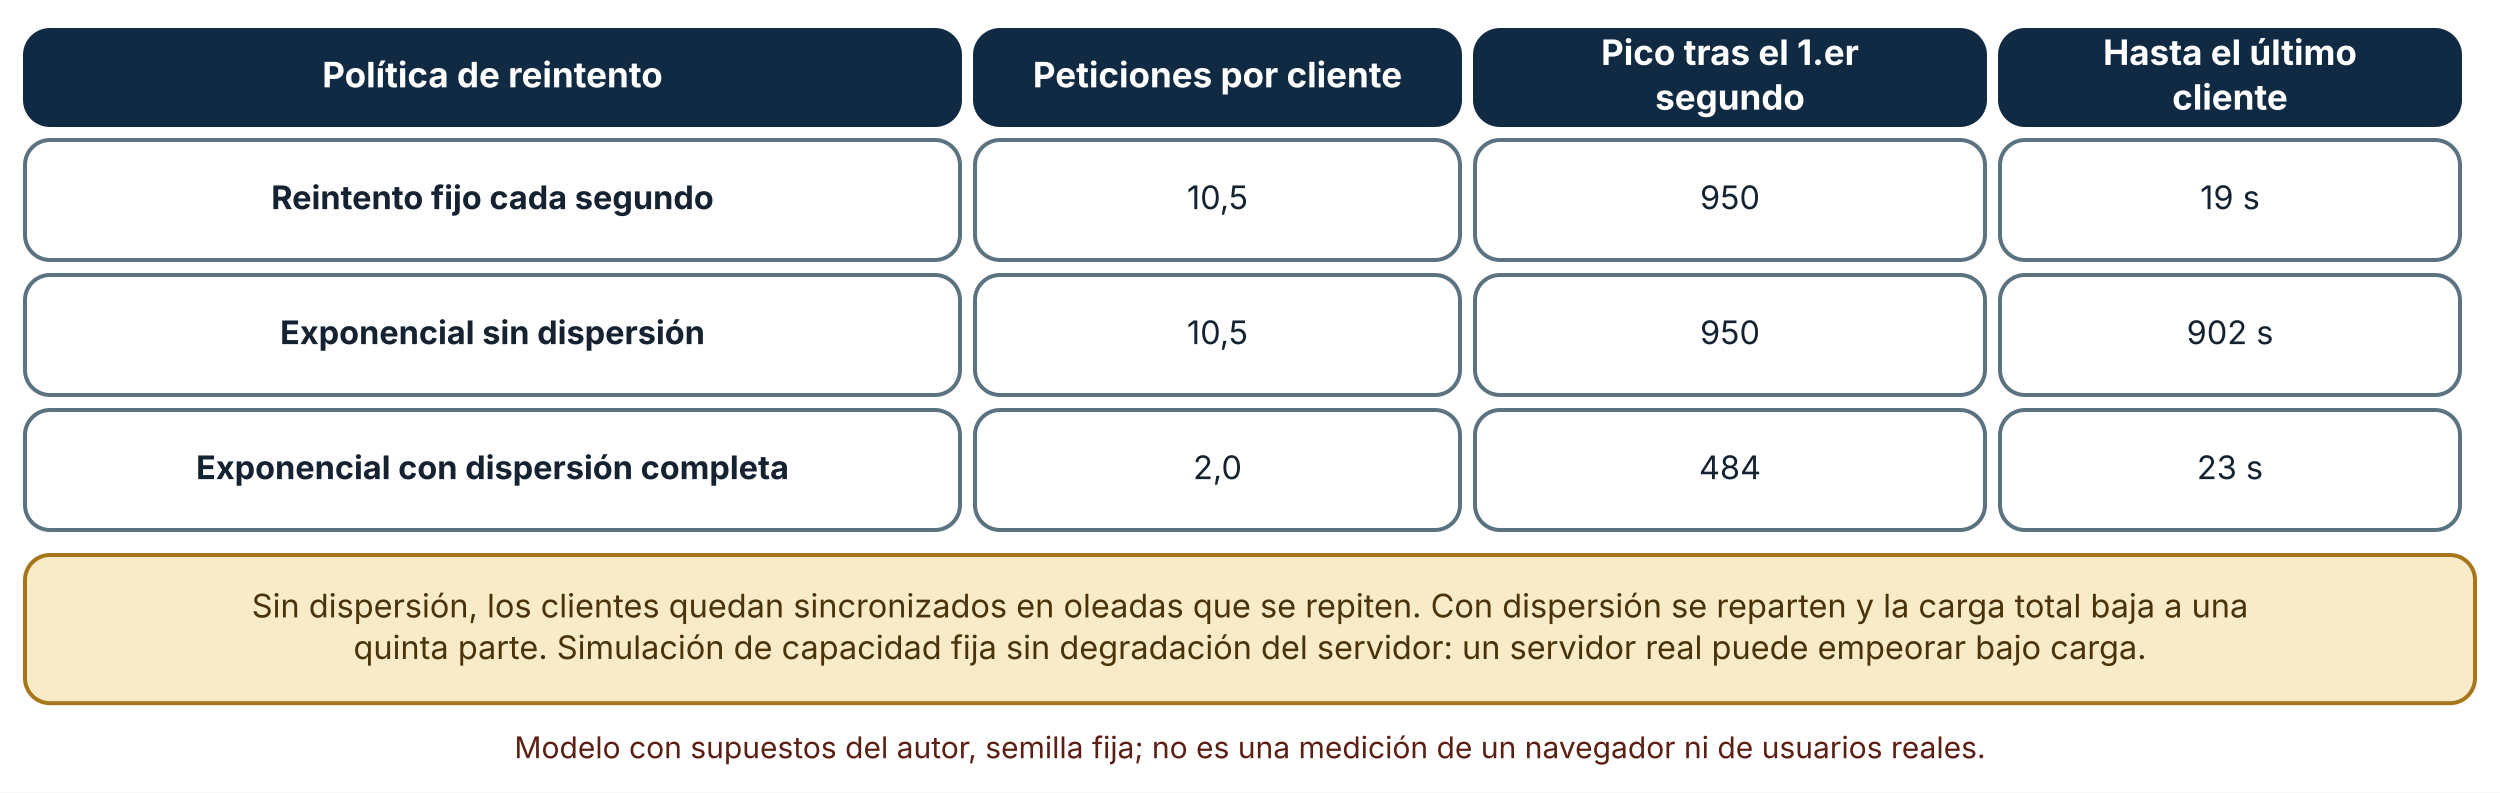
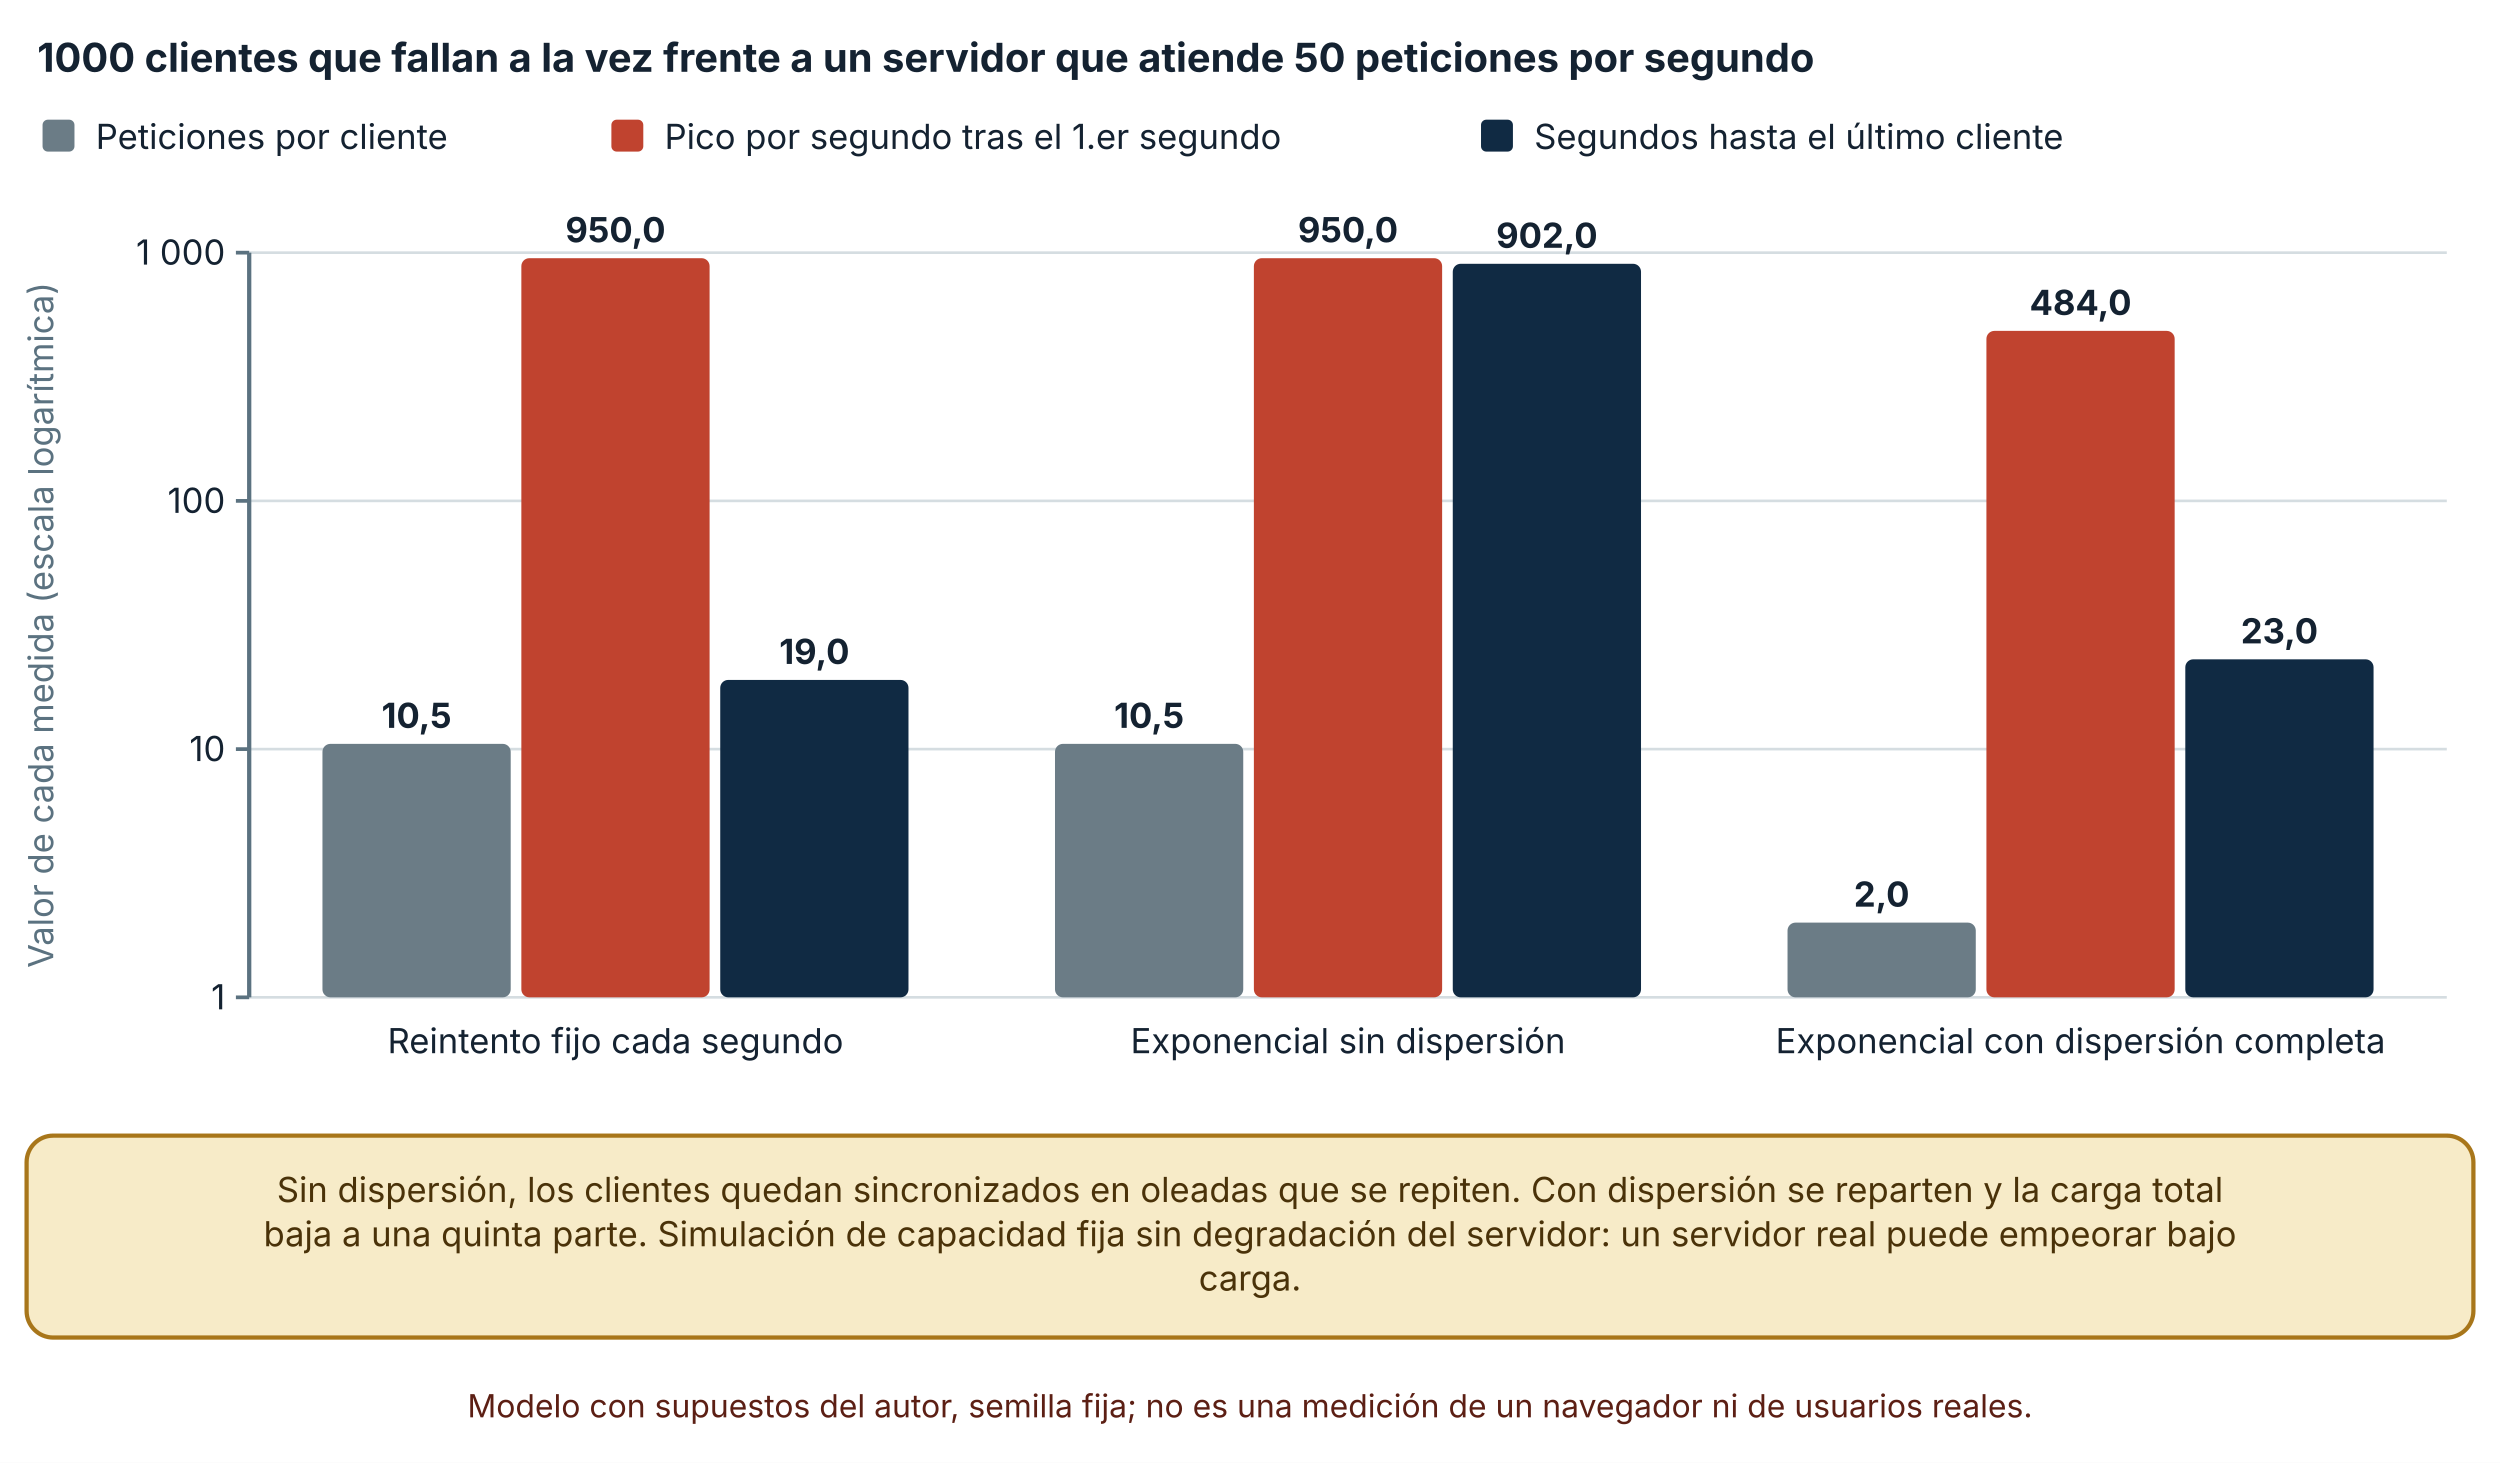
- <svg xmlns="http://www.w3.org/2000/svg" viewBox="0 0 1000 317" width="1000" height="317" role="img" aria-labelledby="t d" font-family="Inter, 'Segoe UI', system-ui, -apple-system, sans-serif">
+ <svg xmlns="http://www.w3.org/2000/svg" viewBox="0 0 940 550" width="940" height="550" role="img" aria-labelledby="t d" font-family="Inter, 'Segoe UI', system-ui, -apple-system, sans-serif">
  <defs>
    <marker id="arrow" viewBox="0 0 10 10" refX="9" refY="5" markerWidth="8" markerHeight="8" orient="auto-start-reverse">
      <path d="M0,0 L10,5 L0,10 z" fill="#32505f" />
    </marker>
    <marker id="arrow-coral" viewBox="0 0 10 10" refX="9" refY="5" markerWidth="8" markerHeight="8" orient="auto-start-reverse">
      <path d="M0,0 L10,5 L0,10 z" fill="#c0432f" />
    </marker>
  </defs>
-   <rect width="1000" height="317" fill="#ffffff" />
-   <rect x="10" y="12" width="374" height="38" rx="10" fill="#102a43" stroke="#102a43" stroke-width="1.6" />
-   <text x="197" y="34.92" font-size="14" text-anchor="middle" font-weight="700" fill="#ffffff">
-     <tspan x="197" dy="0">Política de reintento</tspan>
+   <rect width="940" height="550" fill="#ffffff" />
+   <text x="14" y="27" font-size="15" text-anchor="start" font-weight="700" fill="#142231">
+     <tspan x="14" dy="0">1000 clientes que fallan a la vez frente a un servidor que atiende 50 peticiones por segundo</tspan>
  </text>
-   <rect x="390" y="12" width="194" height="38" rx="10" fill="#102a43" stroke="#102a43" stroke-width="1.6" />
-   <text x="487" y="34.92" font-size="14" text-anchor="middle" font-weight="700" fill="#ffffff">
-     <tspan x="487" dy="0">Peticiones por cliente</tspan>
+   <rect x="16" y="45" width="12" height="12" rx="2" fill="#6b7c86" />
+   <text x="36" y="56" font-size="13" text-anchor="start" font-weight="400" fill="#142231">
+     <tspan x="36" dy="0">Peticiones por cliente</tspan>
  </text>
-   <rect x="590" y="12" width="204" height="38" rx="10" fill="#102a43" stroke="#102a43" stroke-width="1.6" />
-   <text x="692" y="25.96" font-size="14" text-anchor="middle" font-weight="700" fill="#ffffff">
-     <tspan x="692" dy="0">Pico tras el 1.er</tspan>
+   <rect x="229.88" y="45" width="12" height="12" rx="2" fill="#c0432f" />
+   <text x="249.88" y="56" font-size="13" text-anchor="start" font-weight="400" fill="#142231">
+     <tspan x="249.88" dy="0">Pico por segundo tras el 1.er segundo</tspan>
  </text>
-   <text x="692" y="43.88" font-size="14" text-anchor="middle" font-weight="700" fill="#ffffff">
-     <tspan x="692" dy="0">segundo</tspan>
+   <rect x="556.86" y="45" width="12" height="12" rx="2" fill="#102a43" />
+   <text x="576.86" y="56" font-size="13" text-anchor="start" font-weight="400" fill="#142231">
+     <tspan x="576.86" dy="0">Segundos hasta el último cliente</tspan>
  </text>
-   <rect x="800" y="12" width="184" height="38" rx="10" fill="#102a43" stroke="#102a43" stroke-width="1.6" />
-   <text x="892" y="25.96" font-size="14" text-anchor="middle" font-weight="700" fill="#ffffff">
-     <tspan x="892" dy="0">Hasta el último</tspan>
+   <line x1="93.7" y1="375" x2="920" y2="375" stroke="#d5dde1" stroke-width="1" />
+   <line x1="88.7" y1="375" x2="93.7" y2="375" stroke="#5b7280" stroke-width="1.4" />
+   <text x="84.7" y="379.5" font-size="13" text-anchor="end" font-weight="400" fill="#142231">
+     <tspan x="84.7" dy="0">1</tspan>
  </text>
-   <text x="892" y="43.88" font-size="14" text-anchor="middle" font-weight="700" fill="#ffffff">
-     <tspan x="892" dy="0">cliente</tspan>
+   <line x1="93.7" y1="281.667" x2="920" y2="281.667" stroke="#d5dde1" stroke-width="1" />
+   <line x1="88.7" y1="281.667" x2="93.7" y2="281.667" stroke="#5b7280" stroke-width="1.4" />
+   <text x="84.7" y="286.167" font-size="13" text-anchor="end" font-weight="400" fill="#142231">
+     <tspan x="84.7" dy="0">10</tspan>
  </text>
-   <rect x="10" y="56" width="374" height="48" rx="10" fill="#ffffff" stroke="#5b7280" stroke-width="1.6" />
-   <text x="197" y="83.64" font-size="13" text-anchor="middle" font-weight="700" fill="#142231">
-     <tspan x="197" dy="0">Reintento fijo cada segundo</tspan>
+   <line x1="93.7" y1="188.333" x2="920" y2="188.333" stroke="#d5dde1" stroke-width="1" />
+   <line x1="88.7" y1="188.333" x2="93.7" y2="188.333" stroke="#5b7280" stroke-width="1.4" />
+   <text x="84.7" y="192.833" font-size="13" text-anchor="end" font-weight="400" fill="#142231">
+     <tspan x="84.7" dy="0">100</tspan>
  </text>
-   <rect x="390" y="56" width="194" height="48" rx="10" fill="#ffffff" stroke="#5b7280" stroke-width="1.6" />
-   <text x="487" y="83.64" font-size="13" text-anchor="middle" font-weight="400" fill="#142231">
-     <tspan x="487" dy="0">10,5</tspan>
+   <line x1="93.7" y1="95" x2="920" y2="95" stroke="#d5dde1" stroke-width="1" />
+   <line x1="88.7" y1="95" x2="93.7" y2="95" stroke="#5b7280" stroke-width="1.4" />
+   <text x="84.7" y="99.5" font-size="13" text-anchor="end" font-weight="400" fill="#142231">
+     <tspan x="84.7" dy="0">1 000</tspan>
  </text>
-   <rect x="590" y="56" width="204" height="48" rx="10" fill="#ffffff" stroke="#5b7280" stroke-width="1.6" />
-   <text x="692" y="83.64" font-size="13" text-anchor="middle" font-weight="400" fill="#142231">
-     <tspan x="692" dy="0">950</tspan>
+   <line x1="93.7" y1="95" x2="93.7" y2="375" stroke="#5b7280" stroke-width="1.6" />
+   <text x="20" y="235" font-size="13" text-anchor="middle" font-weight="400" fill="#5b7280" transform="rotate(-90 20 235)">Valor de cada medida (escala logarítmica)</text>
+   <rect x="121.243" y="279.689" width="70.782" height="95.311" rx="3" fill="#6b7c86" />
+   <text x="156.634" y="273.689" font-size="13" text-anchor="middle" font-weight="700" fill="#142231">
+     <tspan x="156.634" dy="0">10,5</tspan>
  </text>
-   <rect x="800" y="56" width="184" height="48" rx="10" fill="#ffffff" stroke="#5b7280" stroke-width="1.6" />
-   <text x="892" y="83.64" font-size="13" text-anchor="middle" font-weight="400" fill="#142231">
-     <tspan x="892" dy="0">19 s</tspan>
+   <rect x="196.026" y="97.079" width="70.782" height="277.921" rx="3" fill="#c0432f" />
+   <text x="231.417" y="91.079" font-size="13" text-anchor="middle" font-weight="700" fill="#142231">
+     <tspan x="231.417" dy="0">950,0</tspan>
  </text>
-   <rect x="10" y="110" width="374" height="48" rx="10" fill="#ffffff" stroke="#5b7280" stroke-width="1.6" />
-   <text x="197" y="137.64" font-size="13" text-anchor="middle" font-weight="700" fill="#142231">
-     <tspan x="197" dy="0">Exponencial sin dispersión</tspan>
+   <rect x="270.808" y="255.65" width="70.782" height="119.35" rx="3" fill="#102a43" />
+   <text x="306.199" y="249.65" font-size="13" text-anchor="middle" font-weight="700" fill="#142231">
+     <tspan x="306.199" dy="0">19,0</tspan>
  </text>
-   <rect x="390" y="110" width="194" height="48" rx="10" fill="#ffffff" stroke="#5b7280" stroke-width="1.6" />
-   <text x="487" y="137.64" font-size="13" text-anchor="middle" font-weight="400" fill="#142231">
-     <tspan x="487" dy="0">10,5</tspan>
+   <text x="231.417" y="396" font-size="13" text-anchor="middle" font-weight="400" fill="#142231">
+     <tspan x="231.417" dy="0">Reintento fijo cada segundo</tspan>
  </text>
-   <rect x="590" y="110" width="204" height="48" rx="10" fill="#ffffff" stroke="#5b7280" stroke-width="1.6" />
-   <text x="692" y="137.64" font-size="13" text-anchor="middle" font-weight="400" fill="#142231">
-     <tspan x="692" dy="0">950</tspan>
+   <rect x="396.677" y="279.689" width="70.782" height="95.311" rx="3" fill="#6b7c86" />
+   <text x="432.068" y="273.689" font-size="13" text-anchor="middle" font-weight="700" fill="#142231">
+     <tspan x="432.068" dy="0">10,5</tspan>
  </text>
-   <rect x="800" y="110" width="184" height="48" rx="10" fill="#ffffff" stroke="#5b7280" stroke-width="1.6" />
-   <text x="892" y="137.64" font-size="13" text-anchor="middle" font-weight="400" fill="#142231">
-     <tspan x="892" dy="0">902 s</tspan>
+   <rect x="471.459" y="97.079" width="70.782" height="277.921" rx="3" fill="#c0432f" />
+   <text x="506.85" y="91.079" font-size="13" text-anchor="middle" font-weight="700" fill="#142231">
+     <tspan x="506.85" dy="0">950,0</tspan>
  </text>
-   <rect x="10" y="164" width="374" height="48" rx="10" fill="#ffffff" stroke="#5b7280" stroke-width="1.6" />
-   <text x="197" y="191.64" font-size="13" text-anchor="middle" font-weight="700" fill="#142231">
-     <tspan x="197" dy="0">Exponencial con dispersión completa</tspan>
+   <rect x="546.241" y="99.181" width="70.782" height="275.819" rx="3" fill="#102a43" />
+   <text x="581.632" y="93.181" font-size="13" text-anchor="middle" font-weight="700" fill="#142231">
+     <tspan x="581.632" dy="0">902,0</tspan>
  </text>
-   <rect x="390" y="164" width="194" height="48" rx="10" fill="#ffffff" stroke="#5b7280" stroke-width="1.6" />
-   <text x="487" y="191.64" font-size="13" text-anchor="middle" font-weight="400" fill="#142231">
-     <tspan x="487" dy="0">2,0</tspan>
+   <text x="506.85" y="396" font-size="13" text-anchor="middle" font-weight="400" fill="#142231">
+     <tspan x="506.85" dy="0">Exponencial sin dispersión</tspan>
  </text>
-   <rect x="590" y="164" width="204" height="48" rx="10" fill="#ffffff" stroke="#5b7280" stroke-width="1.6" />
-   <text x="692" y="191.64" font-size="13" text-anchor="middle" font-weight="400" fill="#142231">
-     <tspan x="692" dy="0">484</tspan>
+   <rect x="672.11" y="346.904" width="70.782" height="28.096" rx="3" fill="#6b7c86" />
+   <text x="707.501" y="340.904" font-size="13" text-anchor="middle" font-weight="700" fill="#142231">
+     <tspan x="707.501" dy="0">2,0</tspan>
  </text>
-   <rect x="800" y="164" width="184" height="48" rx="10" fill="#ffffff" stroke="#5b7280" stroke-width="1.6" />
-   <text x="892" y="191.64" font-size="13" text-anchor="middle" font-weight="400" fill="#142231">
-     <tspan x="892" dy="0">23 s</tspan>
+   <rect x="746.892" y="124.414" width="70.782" height="250.586" rx="3" fill="#c0432f" />
+   <text x="782.283" y="118.414" font-size="13" text-anchor="middle" font-weight="700" fill="#142231">
+     <tspan x="782.283" dy="0">484,0</tspan>
  </text>
-   <rect x="10" y="222" width="980" height="59.28" rx="10" fill="#f7ebc8" stroke="#a8761a" stroke-width="1.6" />
-   <text x="500" y="246.96" font-size="13" text-anchor="middle" font-weight="400" fill="#4a3209">
-     <tspan x="500" dy="0">Sin dispersión, los clientes quedan sincronizados en oleadas que se repiten. Con dispersión se reparten y la carga total baja a una</tspan>
+   <rect x="821.674" y="247.905" width="70.782" height="127.095" rx="3" fill="#102a43" />
+   <text x="857.066" y="241.905" font-size="13" text-anchor="middle" font-weight="700" fill="#142231">
+     <tspan x="857.066" dy="0">23,0</tspan>
  </text>
-   <text x="500" y="263.6" font-size="13" text-anchor="middle" font-weight="400" fill="#4a3209">
-     <tspan x="500" dy="0">quinta parte. Simulación de capacidad fija sin degradación del servidor: un servidor real puede empeorar bajo carga.</tspan>
+   <text x="782.283" y="396" font-size="13" text-anchor="middle" font-weight="400" fill="#142231">
+     <tspan x="782.283" dy="0">Exponencial con dispersión completa</tspan>
  </text>
-   <text x="500" y="303.28" font-size="12" text-anchor="middle" font-weight="400" fill="#5c1f14">
-     <tspan x="500" dy="0">Modelo con supuestos del autor, semilla fija; no es una medición de un navegador ni de usuarios reales.</tspan>
+   <rect x="10" y="427" width="920" height="75.92" rx="10" fill="#f7ebc8" stroke="#a8761a" stroke-width="1.6" />
+   <text x="470" y="451.96" font-size="13" text-anchor="middle" font-weight="400" fill="#4a3209">
+     <tspan x="470" dy="0">Sin dispersión, los clientes quedan sincronizados en oleadas que se repiten. Con dispersión se reparten y la carga total</tspan>
+   </text>
+   <text x="470" y="468.6" font-size="13" text-anchor="middle" font-weight="400" fill="#4a3209">
+     <tspan x="470" dy="0">baja a una quinta parte. Simulación de capacidad fija sin degradación del servidor: un servidor real puede empeorar bajo</tspan>
+   </text>
+   <text x="470" y="485.24" font-size="13" text-anchor="middle" font-weight="400" fill="#4a3209">
+     <tspan x="470" dy="0">carga.</tspan>
+   </text>
+   <text x="470" y="532.92" font-size="12" text-anchor="middle" font-weight="400" fill="#5c1f14">
+     <tspan x="470" dy="0">Modelo con supuestos del autor, semilla fija; no es una medición de un navegador ni de usuarios reales.</tspan>
  </text>
</svg>
